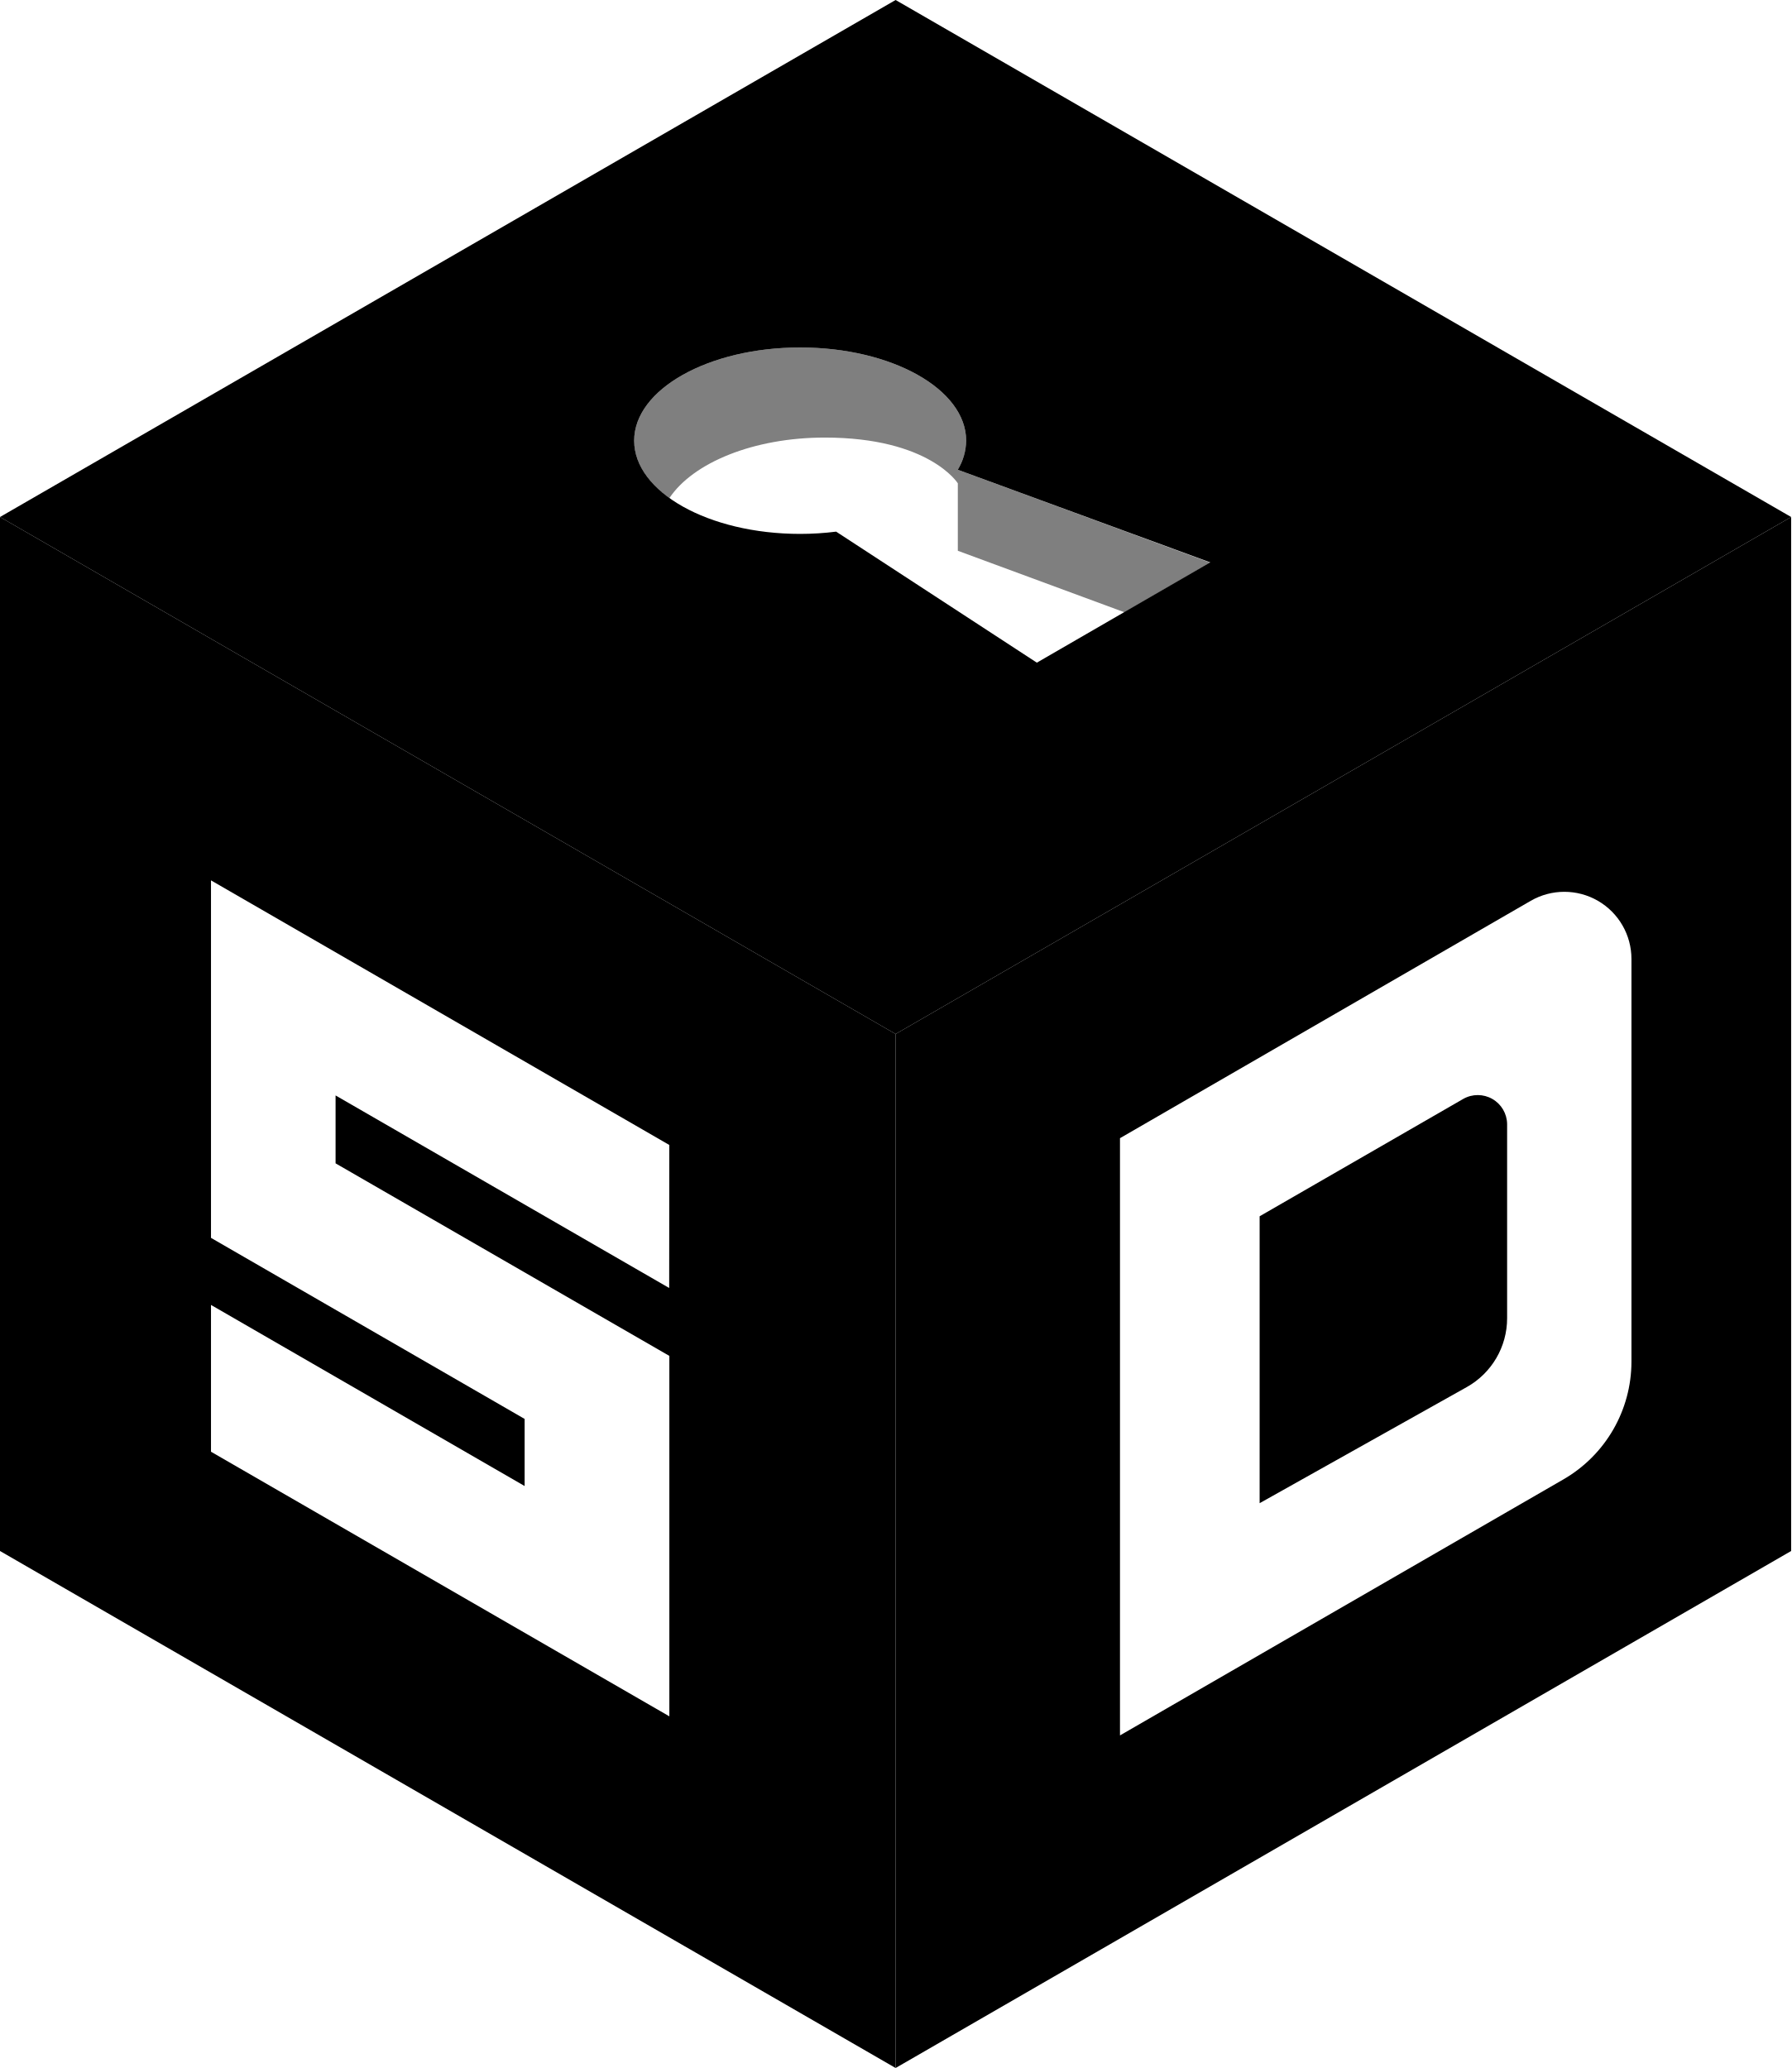
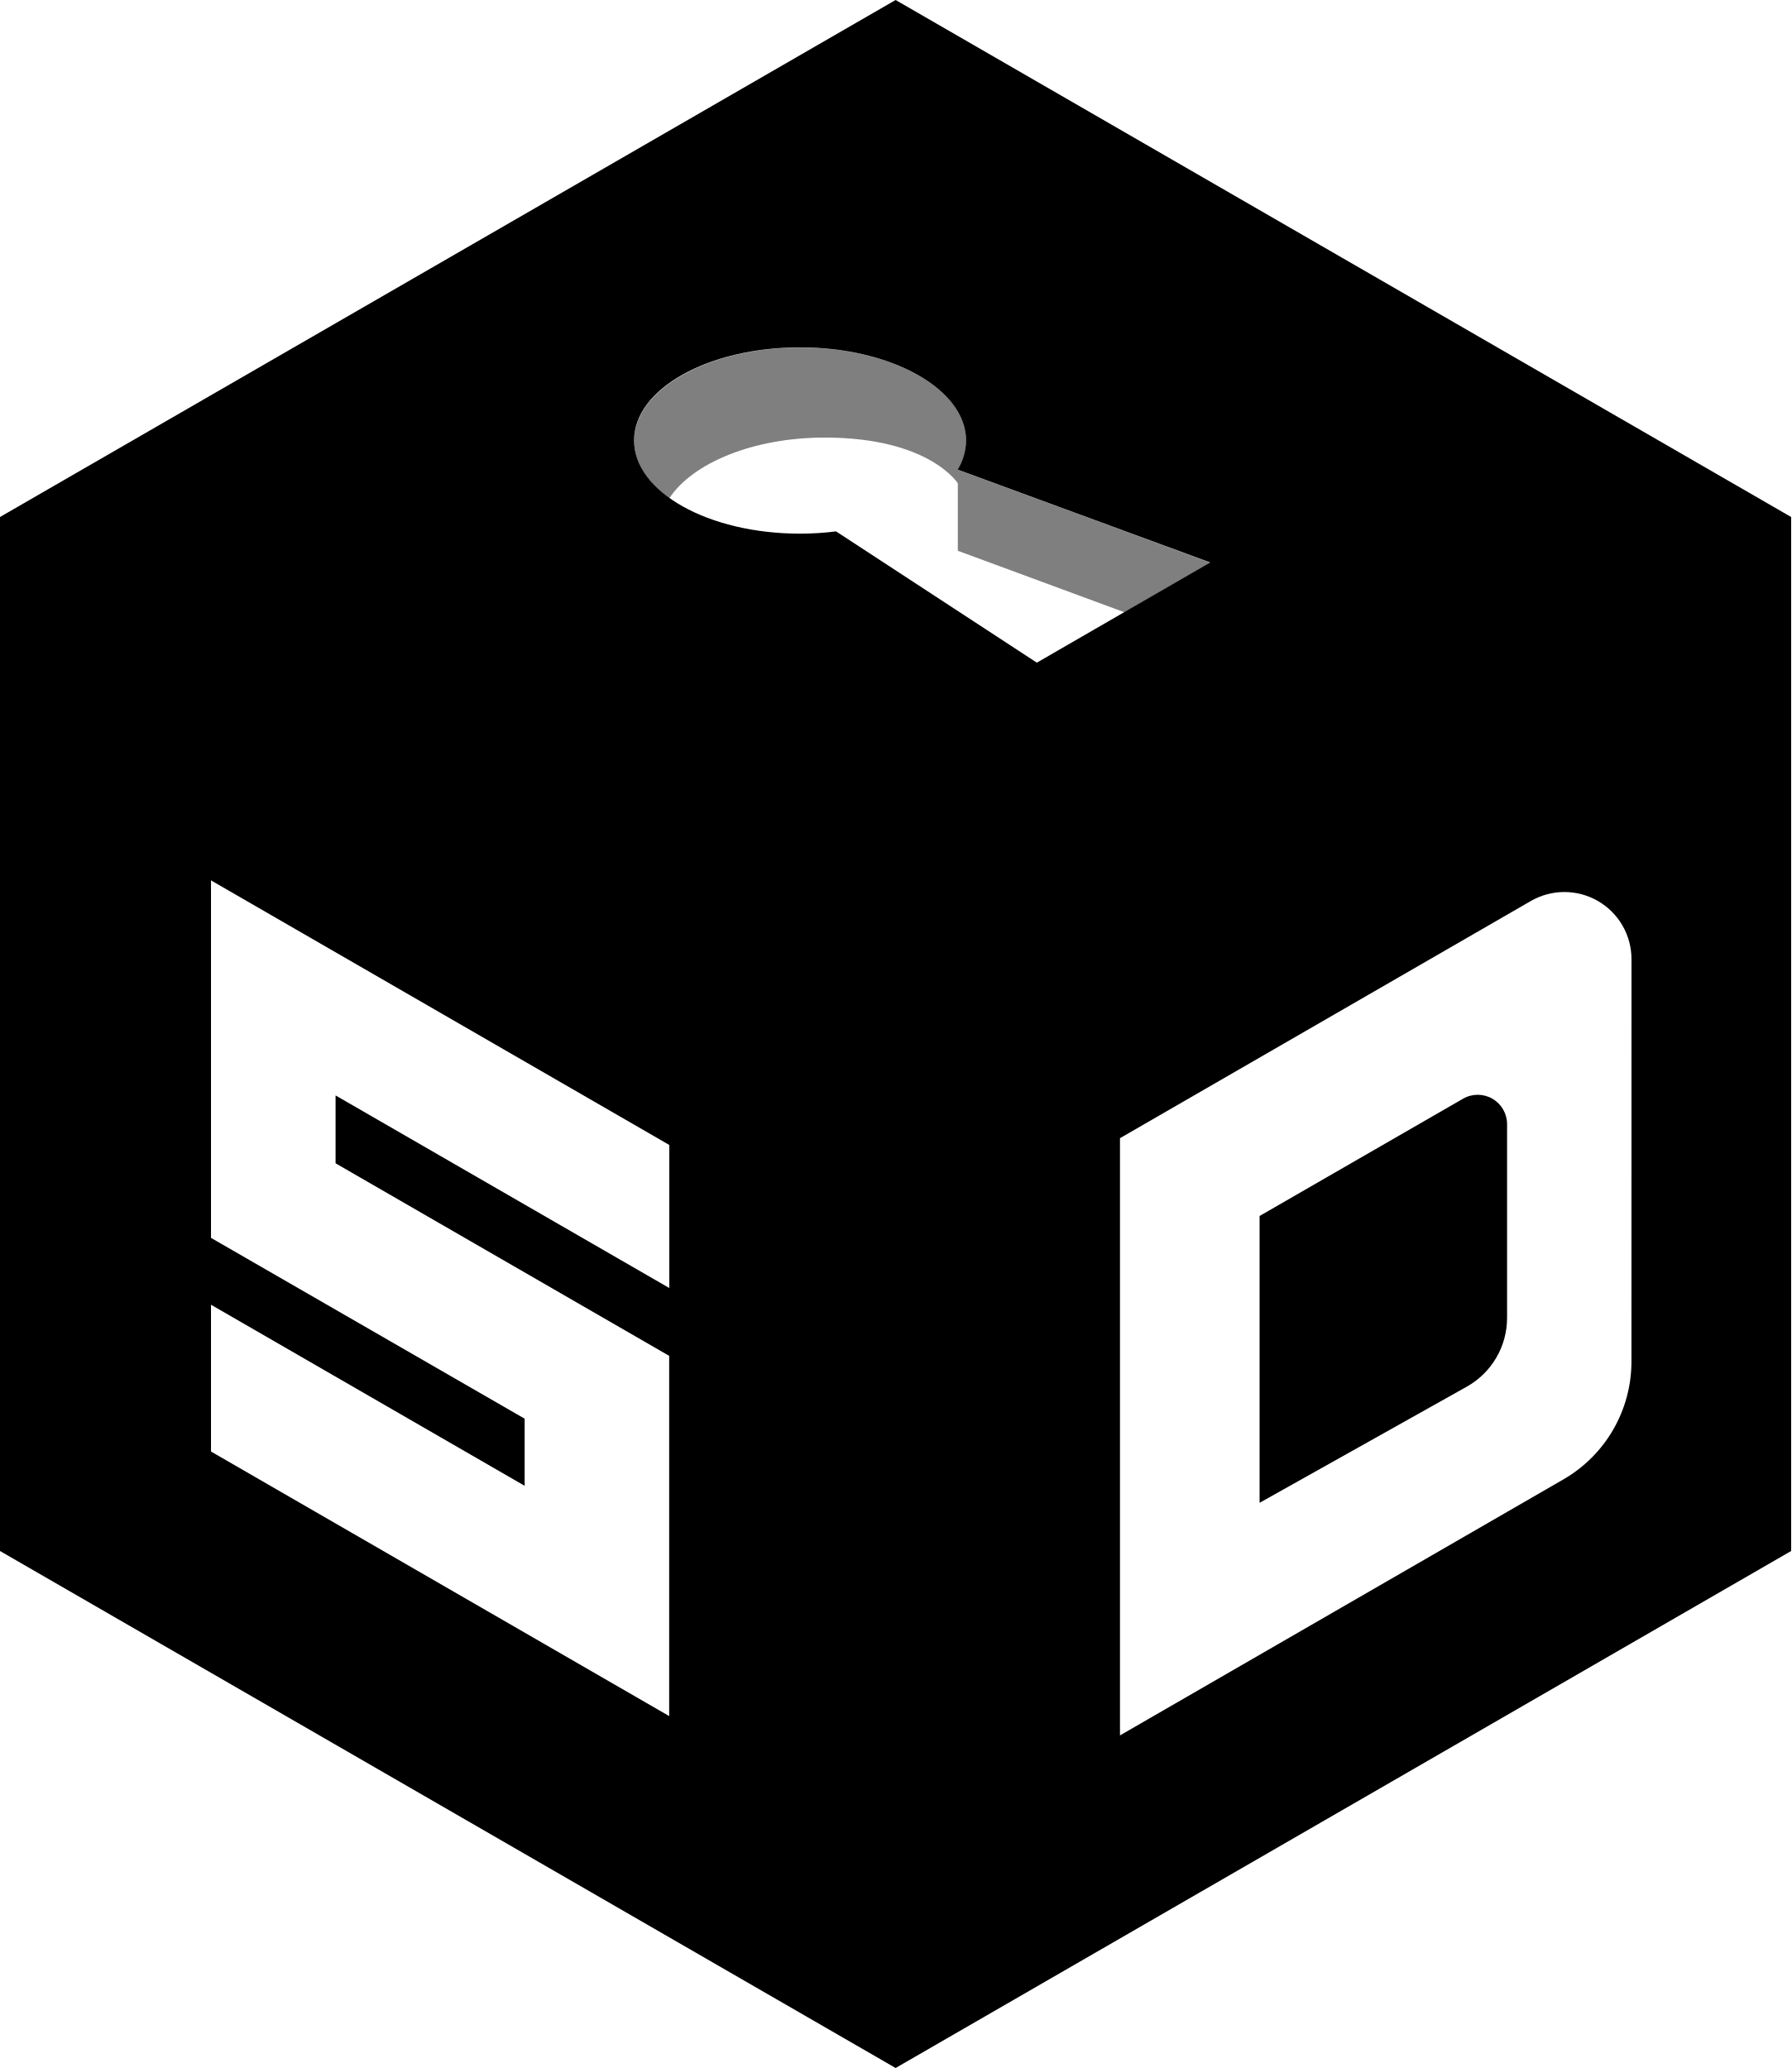
<svg xmlns="http://www.w3.org/2000/svg" id="0af72014-a3d7-4510-a94c-61e0567f06f5" data-name="Layer 1" width="427.02" height="493.08" viewBox="0 0 427.02 493.08" class="{{ class }}">
-   <path d="M213.51,493.08V246.54L427,123.27V369.81ZM372.72,352.73a32.43,32.43,0,0,0,16.21-28.08v-96a16,16,0,0,0-24-13.87L267,271.38v142.4ZM300.29,290l48.57-28a7,7,0,0,1,10.43,6v46.32a18.8,18.8,0,0,1-9.61,16.4l-49.39,27.69Z" style="fill-rule: evenodd" />
-   <path d="M0,369.81V123.27L213.51,246.54V493.08ZM159.56,273,50.3,209.91v85.24l74.77,43.17v16L50.3,311.14v35l109.27,63.09V323.29L80,277.38V261.19l79.53,45.91Z" />
-   <path d="M213.51,246.54,0,123.27,213.51,0,427,123.27ZM247.18,158l41.34-23.91L228.33,112a13.68,13.68,0,0,0,2-6.93c0-12.26-17.72-22.22-39.58-22.22s-39.57,10-39.57,22.22,17.71,22.23,39.57,22.23a68.53,68.53,0,0,0,8.58-.54Z" />
+   <g>
+     <path d="M348.85,261.93l-48.57,28v68.39l49.39-27.69a18.8,18.8,0,0,0,9.61-16.4V268A7,7,0,0,0,348.85,261.93Z" />
+     <path d="M213.51,0,0,123.27V369.81L213.51,493.08,427,369.81V123.27ZM190.73,82.82c21.86,0,39.58,10,39.58,22.22a13.68,13.68,0,0,1-2,6.93l60.2,22.14L247.18,158l-47.87-31.3a68.52,68.52,0,0,1-8.58.54c-21.86,0-39.57-9.94-39.57-22.23S168.87,82.82,190.73,82.82ZM159.56,307.11,80,261.19v16.18l79.53,45.91v85.89L50.3,346.09v-35l74.77,43.17v-16L50.3,295.15V209.91L159.56,273Zm229.37,17.54a32.43,32.43,0,0,1-16.21,28.08L267,413.78V271.38l97.94-56.55a16,16,0,0,1,24,13.87Z" />
+   </g>
  <path d="M196.61,104.33c24.95,0,31.73,10.91,31.73,10.91v16.08L268.1,146l20.42-11.84L228.33,112a13.68,13.68,0,0,0,2-6.93c0-12.26-17.72-22.22-39.58-22.22s-39.57,10-39.57,22.22c0,5.17,3.14,9.92,8.4,13.69C165.2,110.33,179.65,104.33,196.61,104.33Z" style="fill-rule: evenodd;opacity: 0.5" />
</svg>
